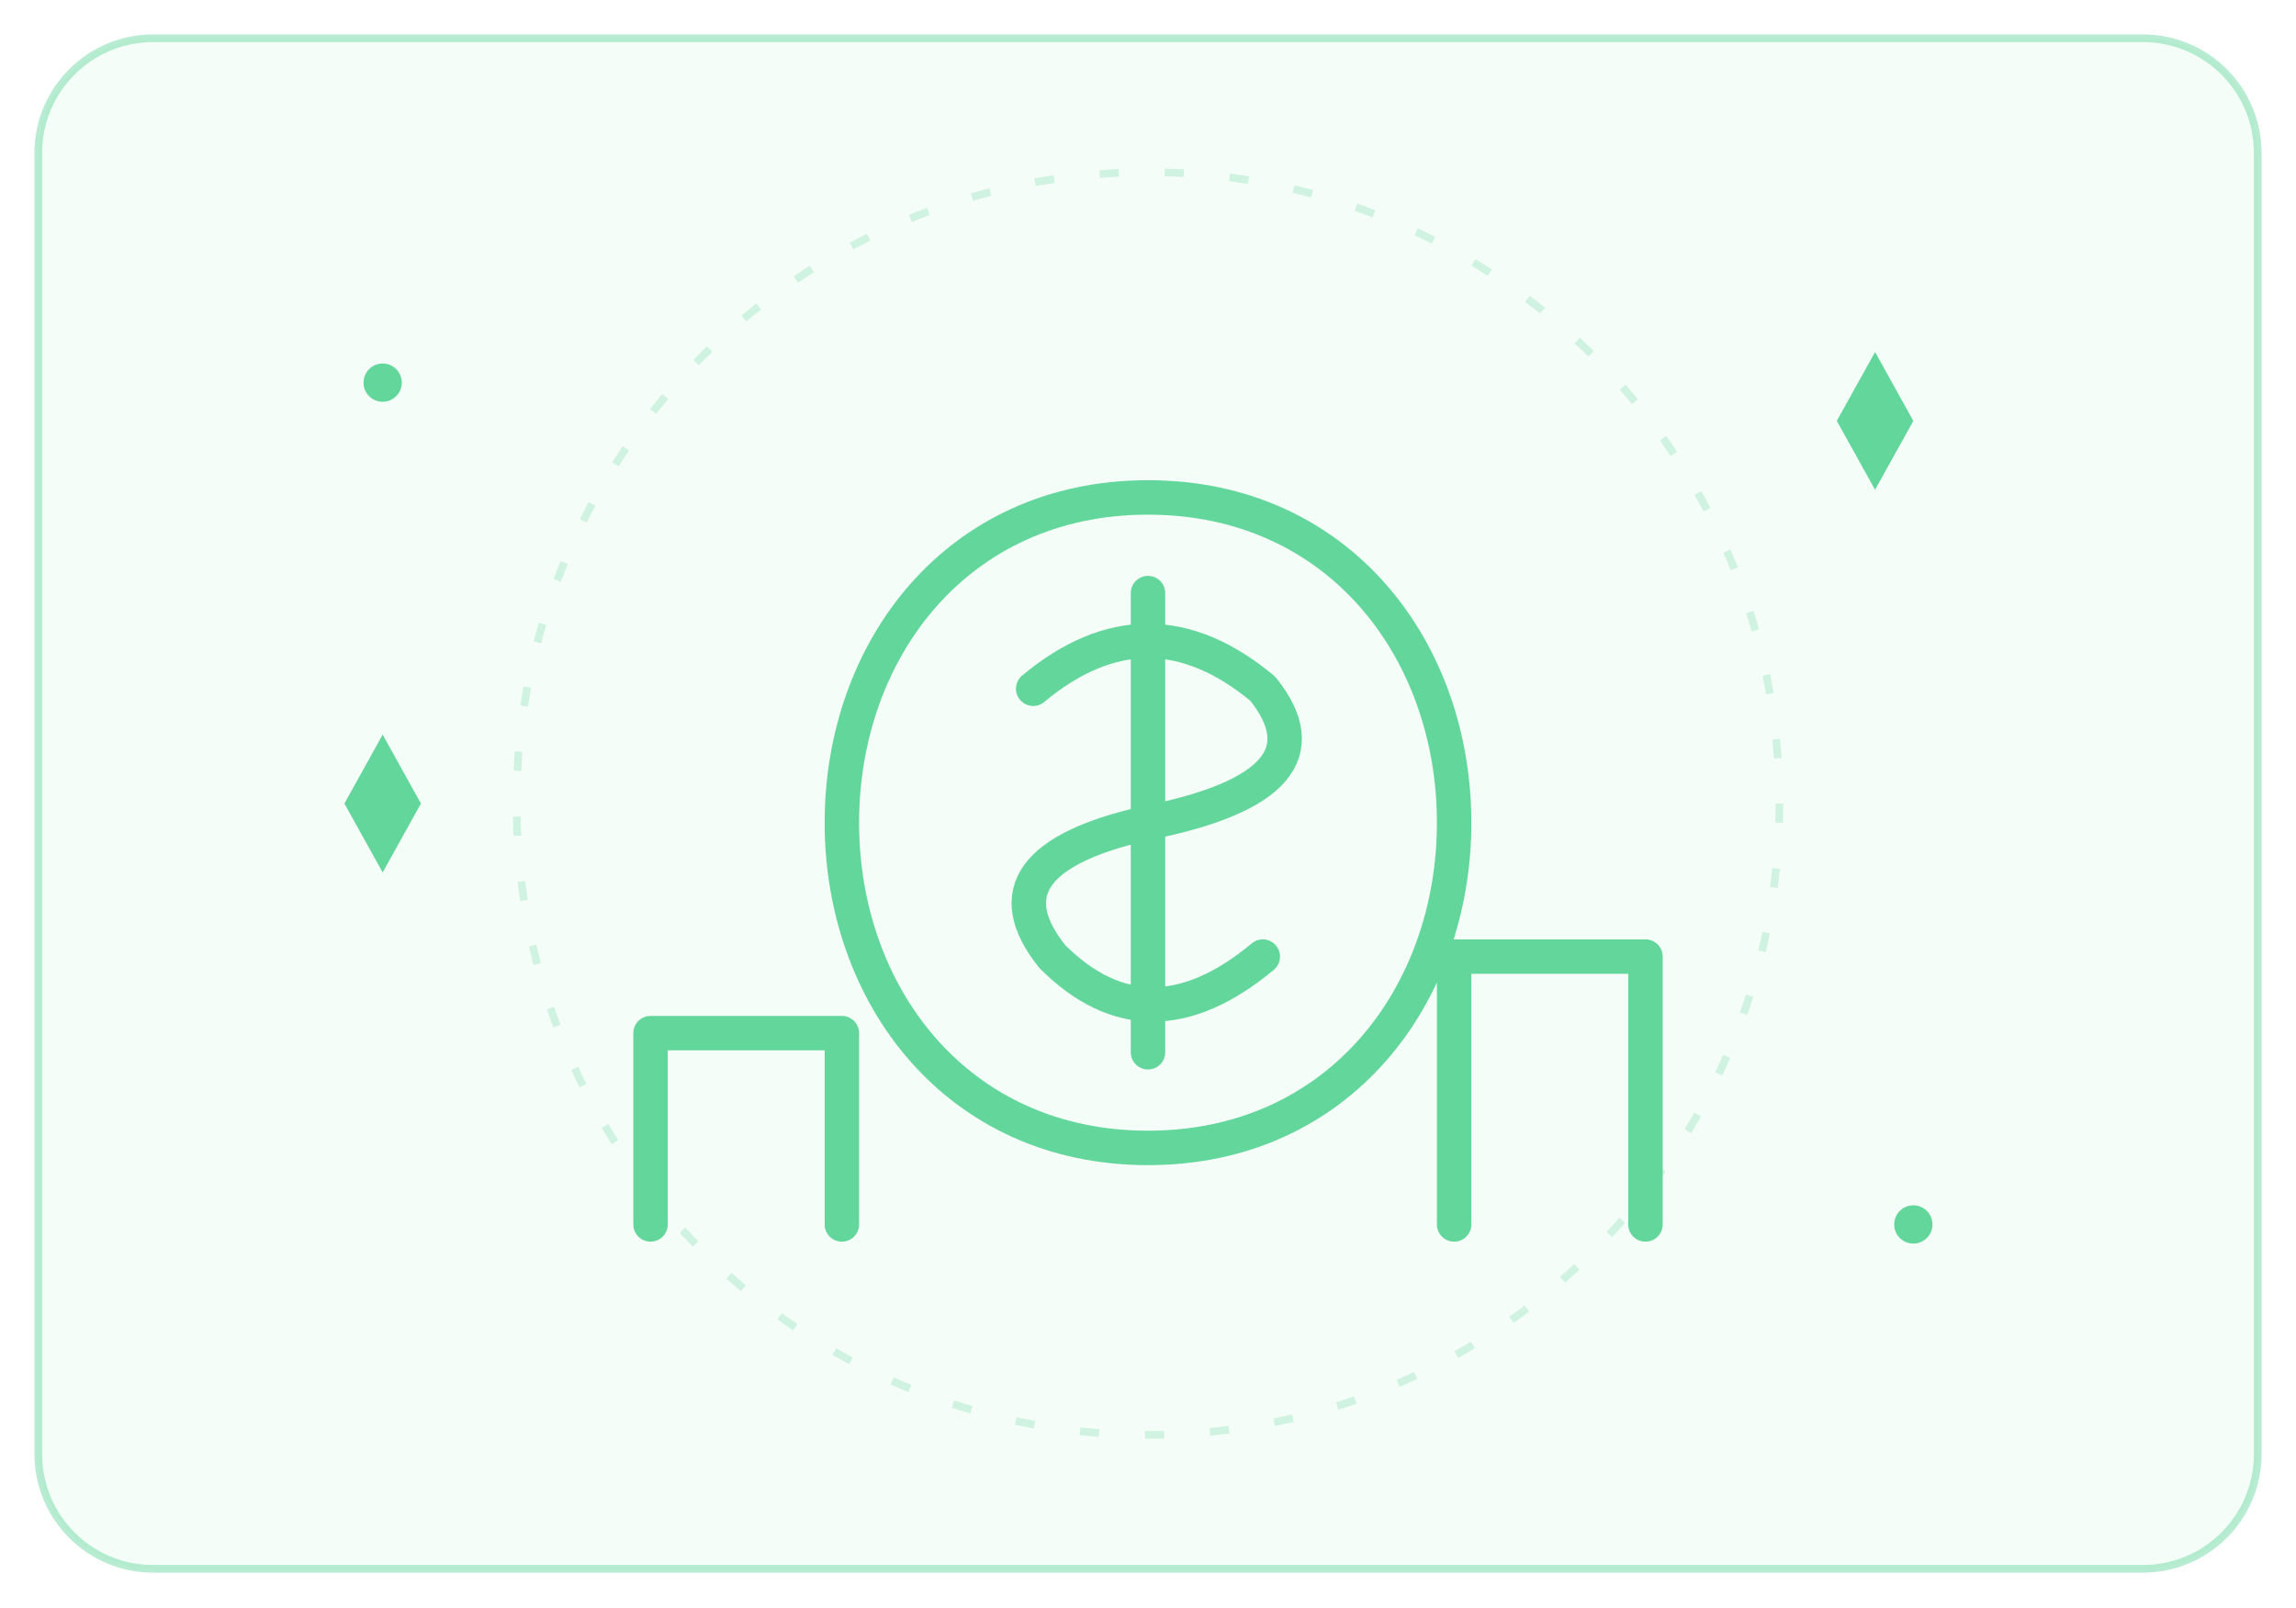
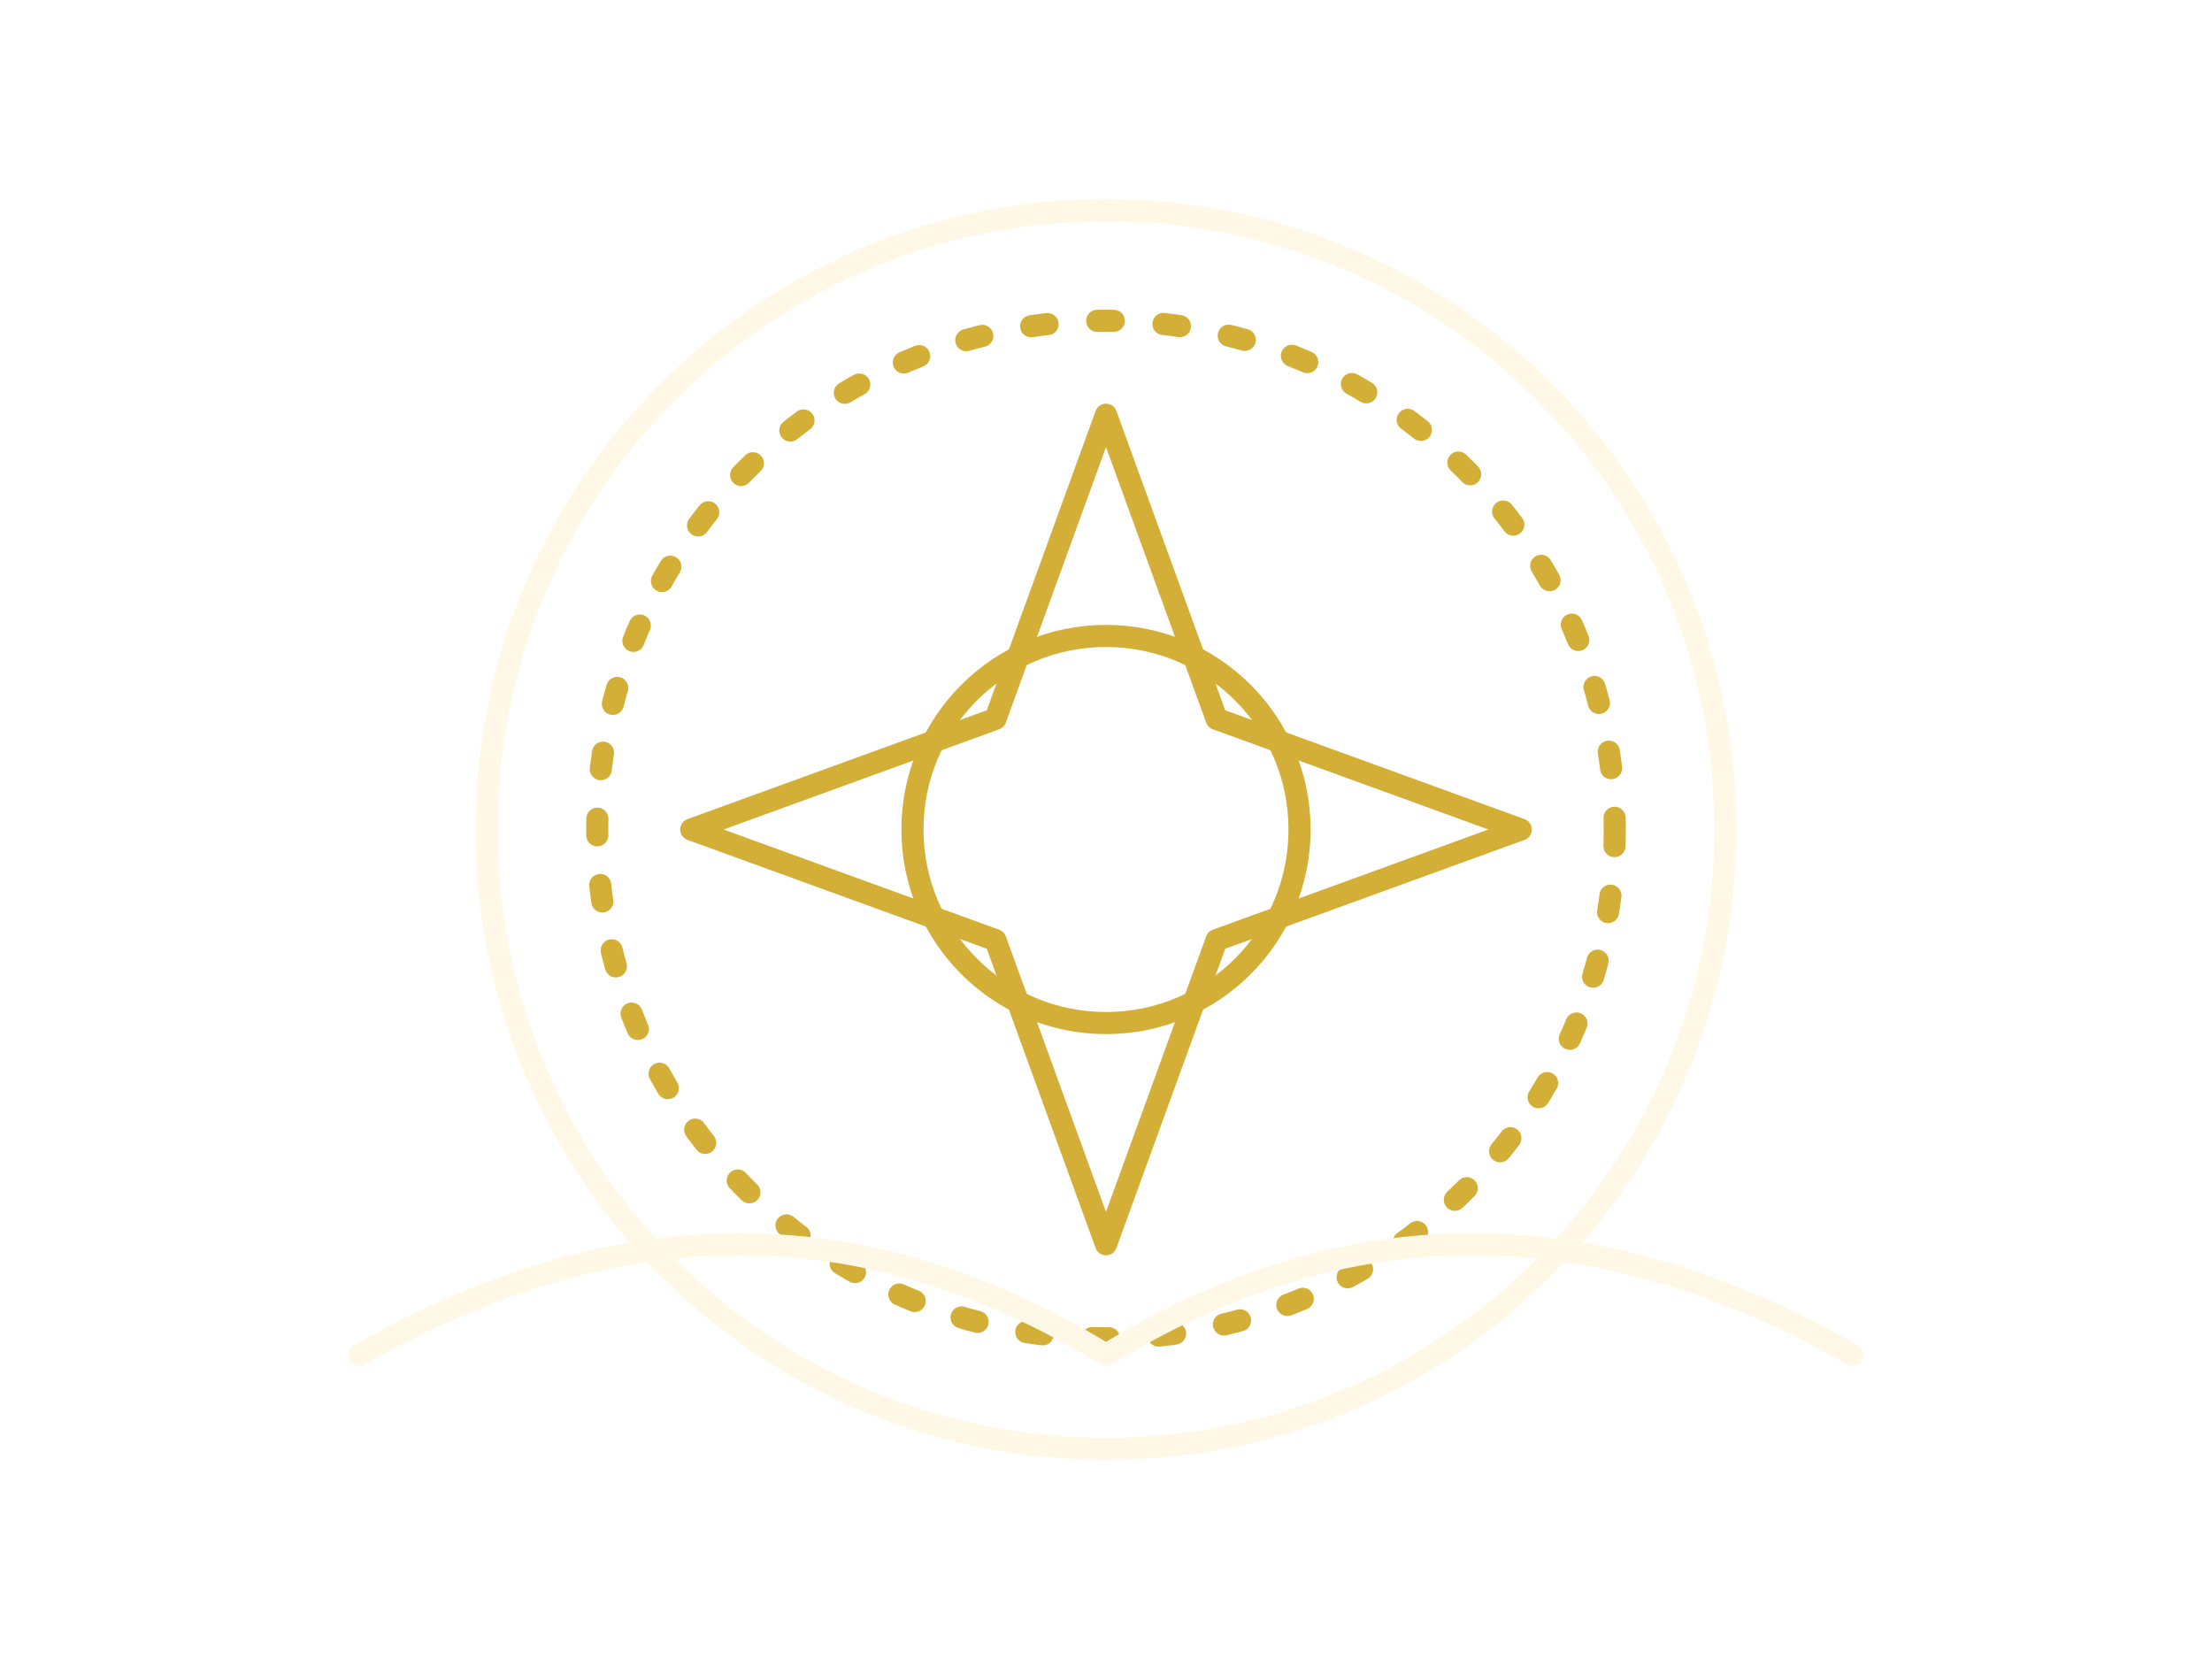
- <svg xmlns="http://www.w3.org/2000/svg" viewBox="0 0 600 420">
-   <rect x="10" y="10" width="580" height="400" rx="30" fill="#62d69b" fill-opacity=".07" stroke="#62d69b" stroke-opacity=".45" stroke-width="2" />
-   <circle cx="300" cy="210" r="165" fill="none" stroke="#62d69b" stroke-opacity=".25" stroke-width="2" stroke-dasharray="5 12" />
-   <g fill="none" stroke="#62d69b" stroke-width="9" stroke-linecap="round" stroke-linejoin="round">
-     <path d="M300 130 C250 130 220 170 220 215 C220 260 250 300 300 300 C350 300 380 260 380 215 C380 170 350 130 300 130 Z M300 155 V275 M270 180 Q300 155 330 180 Q350 205 300 215 Q255 225 275 250 Q300 275 330 250 M170 320 V270 H220 V320 M380 320 V250 H430 V320" />
-   </g>
-   <g fill="#62d69b">
-     <circle cx="100" cy="100" r="5" />
-     <circle cx="500" cy="320" r="5" />
-     <path d="M90 210 l10 -18 10 18 -10 18z M480 110 l10 -18 10 18 -10 18z" />
+ <svg xmlns="http://www.w3.org/2000/svg" viewBox="0 0 400 300">
+   <g transform="translate(200 150)" fill="none" stroke="#D4AF37" stroke-width="4" stroke-linecap="round" stroke-linejoin="round">
+     <circle r="112" stroke="#FFF8E7" />
+     <circle r="92" stroke-dasharray="3 9" />
+     <path d="M0 -75L20 -20L75 0L20 20L0 75L-20 20L-75 0L-20 -20Z" />
+     <circle r="35" />
+     <path d="M-135 95Q-65 55 0 95Q65 55 135 95" stroke="#FFF8E7" />
  </g>
</svg>
